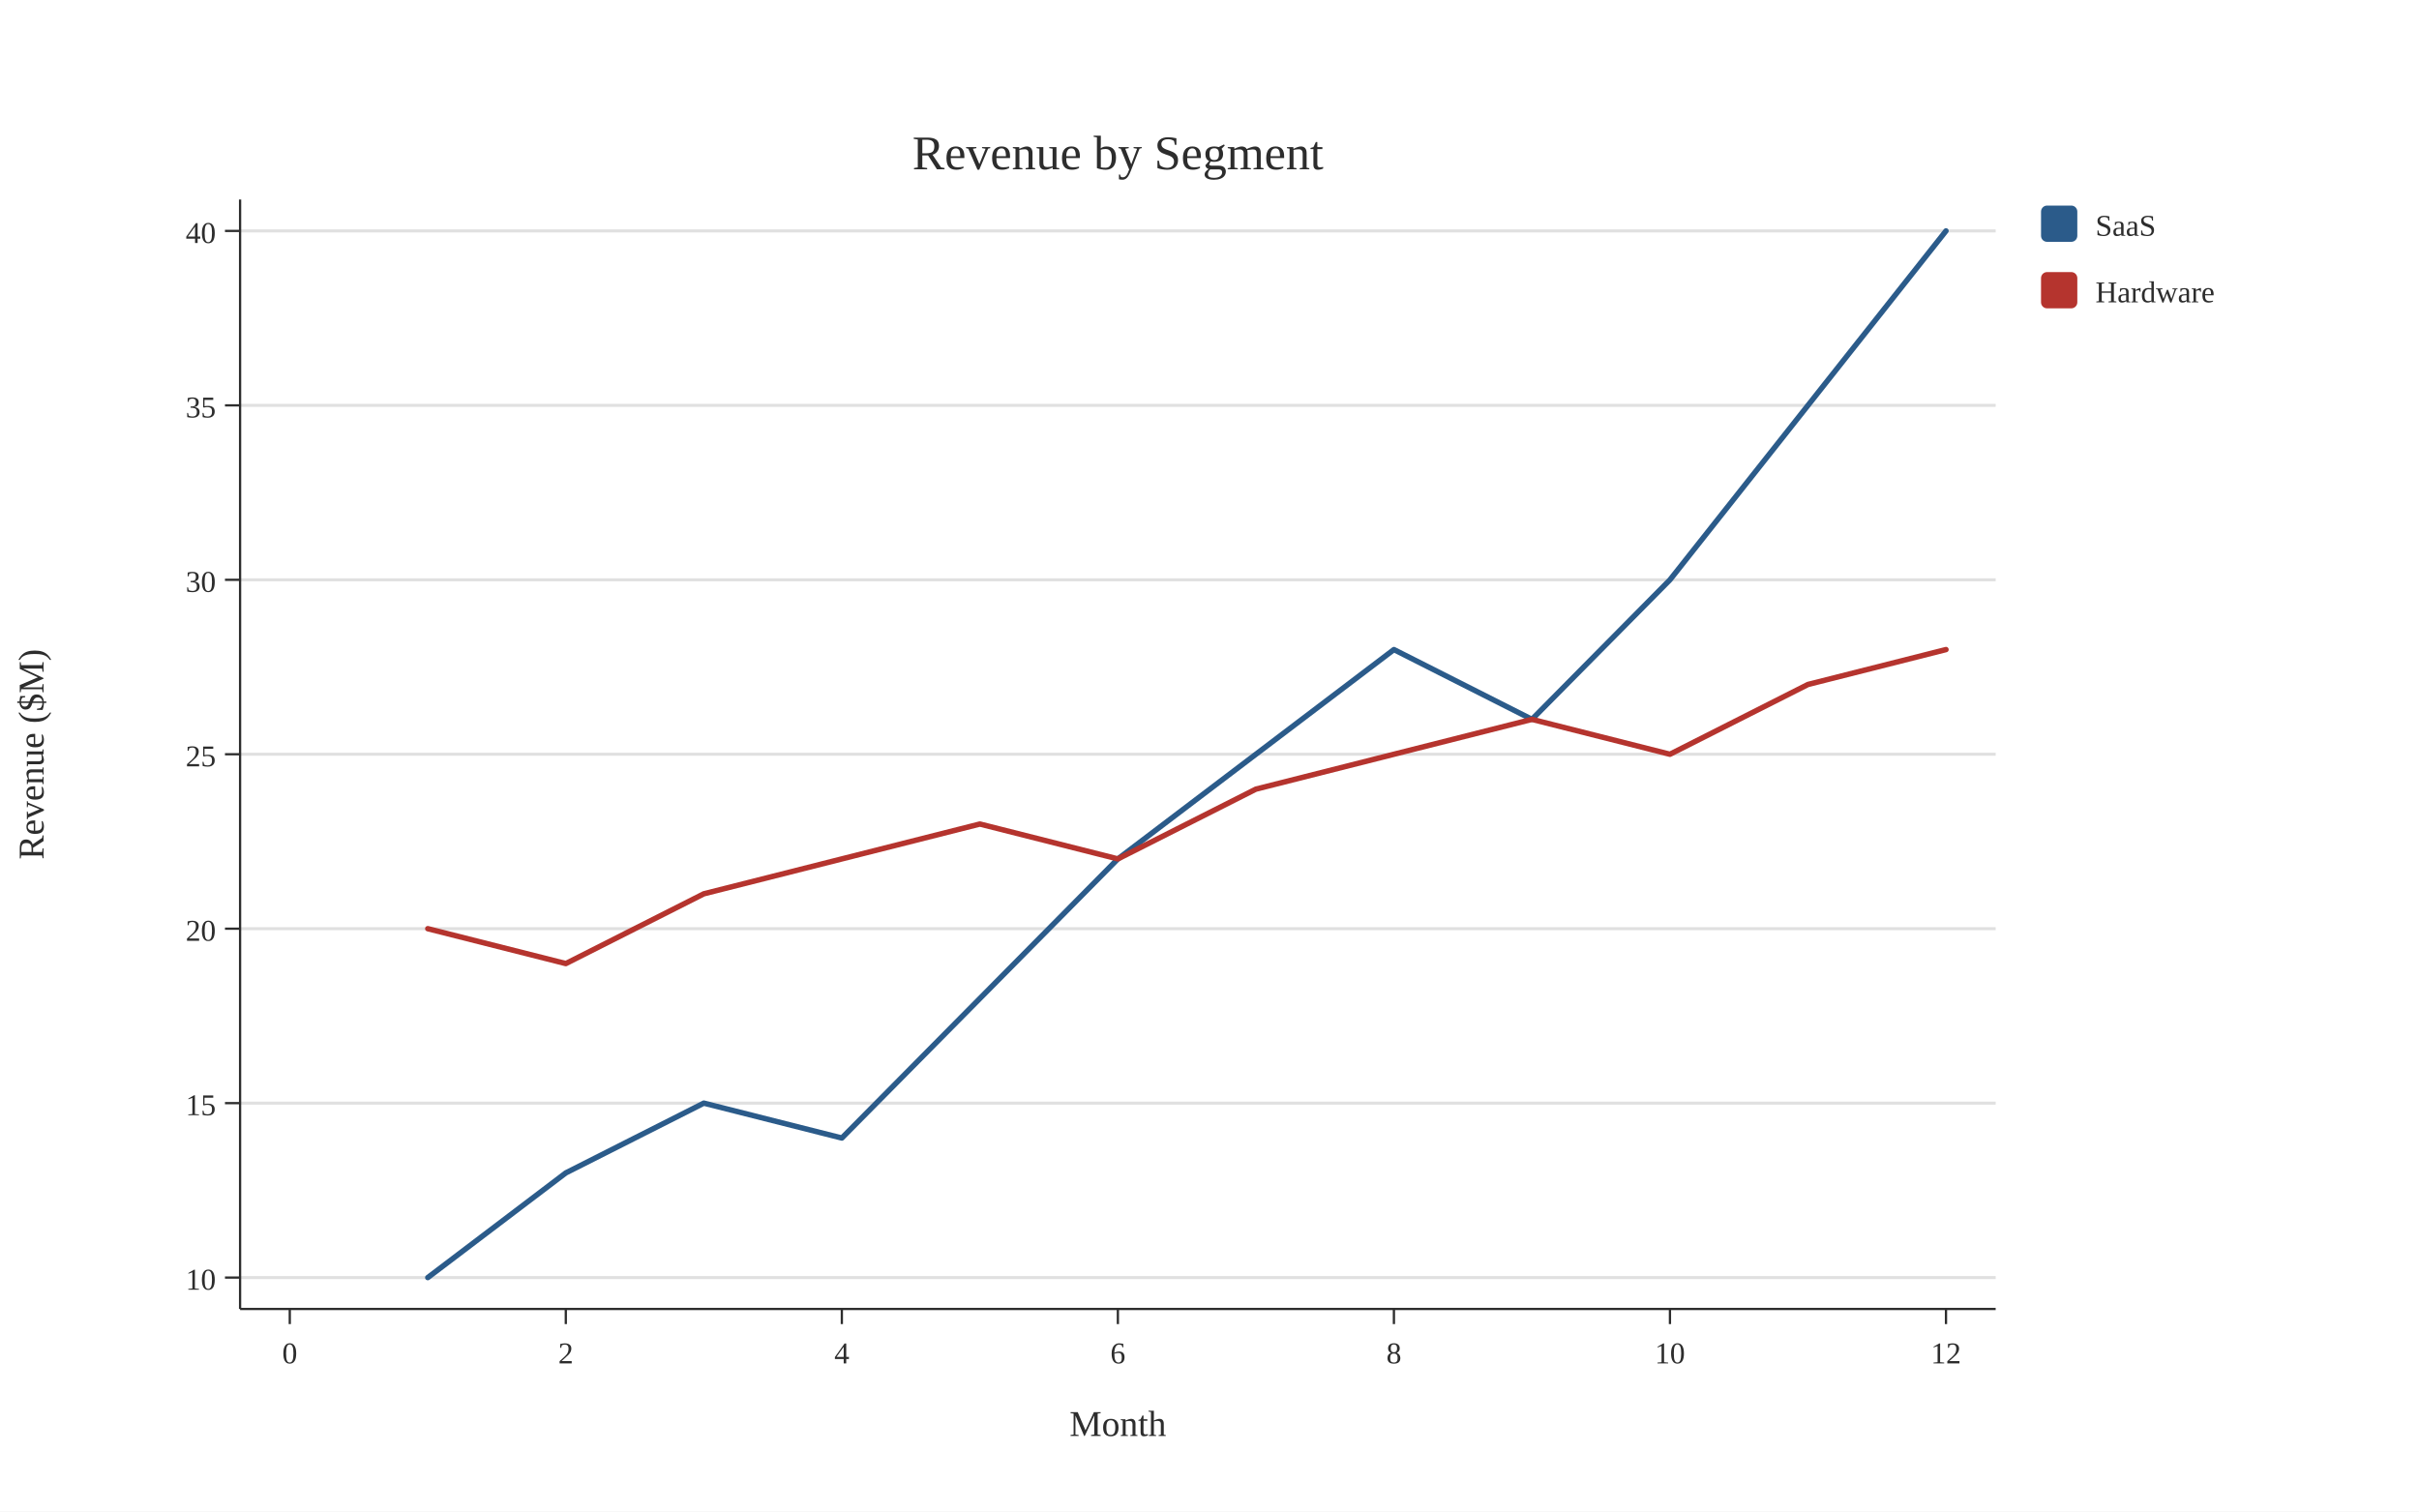
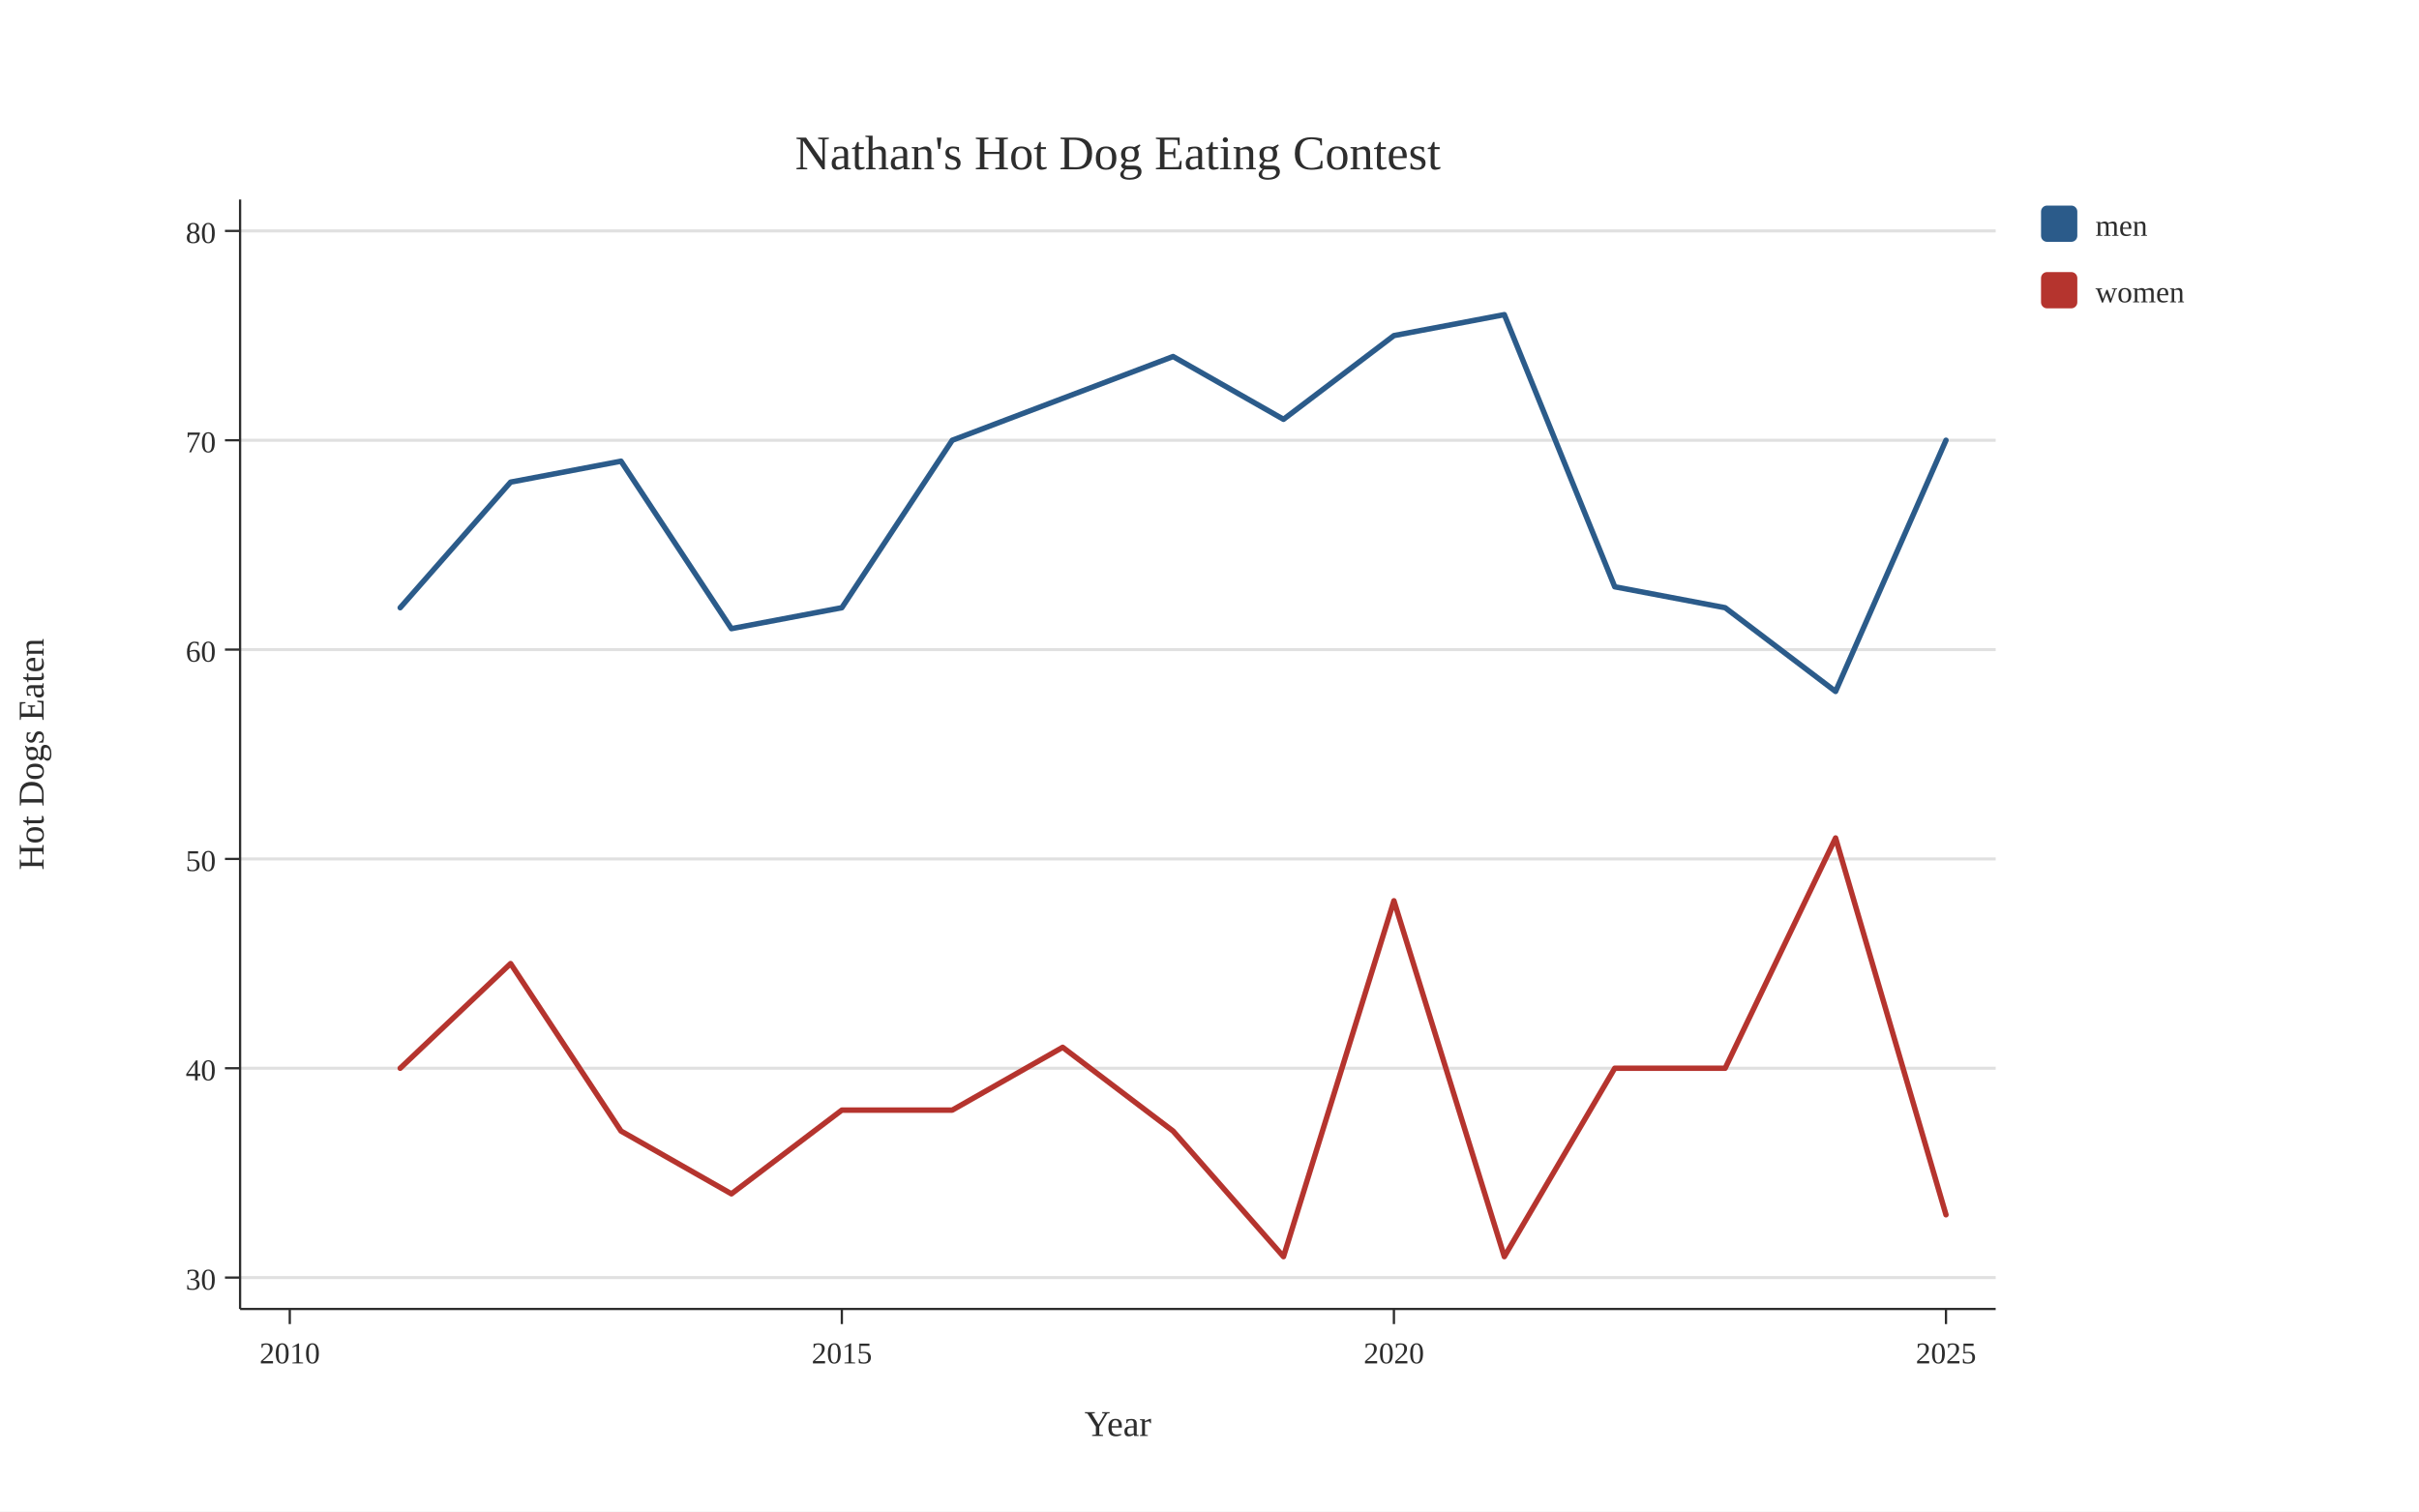
<svg xmlns="http://www.w3.org/2000/svg" width="800" height="500" viewBox="0 0 800.0 500.0">
  <defs>
    <clipPath id="plot-clip">
      <rect x="79.4" y="66" width="580.6" height="367" />
    </clipPath>
  </defs>
  <rect x="0" y="0" width="800" height="500" fill="#FFFFFF" />
  <line x1="79.4" y1="422.613" x2="660" y2="422.613" stroke="#E0E0E0" stroke-width="1" />
-   <line x1="79.4" y1="364.909" x2="660" y2="364.909" stroke="#E0E0E0" stroke-width="1" />
-   <line x1="79.4" y1="307.204" x2="660" y2="307.204" stroke="#E0E0E0" stroke-width="1" />
-   <line x1="79.4" y1="249.5" x2="660" y2="249.5" stroke="#E0E0E0" stroke-width="1" />
-   <line x1="79.4" y1="191.796" x2="660" y2="191.796" stroke="#E0E0E0" stroke-width="1" />
-   <line x1="79.4" y1="134.091" x2="660" y2="134.091" stroke="#E0E0E0" stroke-width="1" />
+   <line x1="79.4" y1="353.368" x2="660" y2="353.368" stroke="#E0E0E0" stroke-width="1" />
+   <line x1="79.4" y1="284.123" x2="660" y2="284.123" stroke="#E0E0E0" stroke-width="1" />
+   <line x1="79.4" y1="214.877" x2="660" y2="214.877" stroke="#E0E0E0" stroke-width="1" />
+   <line x1="79.4" y1="145.632" x2="660" y2="145.632" stroke="#E0E0E0" stroke-width="1" />
  <line x1="79.4" y1="76.387" x2="660" y2="76.387" stroke="#E0E0E0" stroke-width="1" />
  <line x1="79.4" y1="433" x2="660" y2="433" stroke="#2D2D2D" stroke-width="0.75" />
  <line x1="79.4" y1="66" x2="79.4" y2="433" stroke="#2D2D2D" stroke-width="0.75" />
  <g clip-path="url(#plot-clip)">
-     <polyline points="141.477,422.613 187.121,387.991 232.766,364.909 278.411,376.45 324.055,330.286 369.7,284.123 415.345,249.5 460.989,214.877 506.634,237.959 552.279,191.796 597.923,134.091 643.568,76.387" fill="none" stroke="#2B5B8A" stroke-width="1.8" stroke-linejoin="round" stroke-linecap="round" />
-     <polyline points="141.477,307.204 187.121,318.745 232.766,295.664 278.411,284.123 324.055,272.582 369.7,284.123 415.345,261.041 460.989,249.5 506.634,237.959 552.279,249.5 597.923,226.418 643.568,214.877" fill="none" stroke="#B5342E" stroke-width="1.8" stroke-linejoin="round" stroke-linecap="round" />
+     <polyline points="132.348,201.028 168.864,159.481 205.379,152.557 241.895,207.953 278.411,201.028 314.926,145.632 351.442,131.783 387.958,117.934 424.474,138.708 460.989,111.009 497.505,104.085 534.021,194.104 570.536,201.028 607.052,228.726 643.568,145.632" fill="none" stroke="#2B5B8A" stroke-width="1.8" stroke-linejoin="round" stroke-linecap="round" />
+     <polyline points="132.348,353.368 168.864,318.745 205.379,374.142 241.895,394.915 278.411,367.217 314.926,367.217 351.442,346.443 387.958,374.142 424.474,415.689 460.989,297.972 497.505,415.689 534.021,353.368 570.536,353.368 607.052,277.198 643.568,401.84" fill="none" stroke="#B5342E" stroke-width="1.8" stroke-linejoin="round" stroke-linecap="round" />
  </g>
  <line x1="95.832" y1="433" x2="95.832" y2="438" stroke="#2D2D2D" stroke-width="0.75" />
-   <text x="95.832" y="451" font-family="Georgia, Times New Roman, serif" font-size="10" fill="#2D2D2D" text-anchor="middle">0</text>
-   <line x1="187.121" y1="433" x2="187.121" y2="438" stroke="#2D2D2D" stroke-width="0.75" />
-   <text x="187.121" y="451" font-family="Georgia, Times New Roman, serif" font-size="10" fill="#2D2D2D" text-anchor="middle">2</text>
+   <text x="95.832" y="451" font-family="Georgia, Times New Roman, serif" font-size="10" fill="#2D2D2D" text-anchor="middle">2010</text>
  <line x1="278.411" y1="433" x2="278.411" y2="438" stroke="#2D2D2D" stroke-width="0.75" />
-   <text x="278.411" y="451" font-family="Georgia, Times New Roman, serif" font-size="10" fill="#2D2D2D" text-anchor="middle">4</text>
-   <line x1="369.7" y1="433" x2="369.7" y2="438" stroke="#2D2D2D" stroke-width="0.75" />
-   <text x="369.7" y="451" font-family="Georgia, Times New Roman, serif" font-size="10" fill="#2D2D2D" text-anchor="middle">6</text>
+   <text x="278.411" y="451" font-family="Georgia, Times New Roman, serif" font-size="10" fill="#2D2D2D" text-anchor="middle">2015</text>
  <line x1="460.989" y1="433" x2="460.989" y2="438" stroke="#2D2D2D" stroke-width="0.75" />
-   <text x="460.989" y="451" font-family="Georgia, Times New Roman, serif" font-size="10" fill="#2D2D2D" text-anchor="middle">8</text>
-   <line x1="552.279" y1="433" x2="552.279" y2="438" stroke="#2D2D2D" stroke-width="0.75" />
-   <text x="552.279" y="451" font-family="Georgia, Times New Roman, serif" font-size="10" fill="#2D2D2D" text-anchor="middle">10</text>
+   <text x="460.989" y="451" font-family="Georgia, Times New Roman, serif" font-size="10" fill="#2D2D2D" text-anchor="middle">2020</text>
  <line x1="643.568" y1="433" x2="643.568" y2="438" stroke="#2D2D2D" stroke-width="0.75" />
-   <text x="643.568" y="451" font-family="Georgia, Times New Roman, serif" font-size="10" fill="#2D2D2D" text-anchor="middle">12</text>
+   <text x="643.568" y="451" font-family="Georgia, Times New Roman, serif" font-size="10" fill="#2D2D2D" text-anchor="middle">2025</text>
  <line x1="74.4" y1="422.613" x2="79.4" y2="422.613" stroke="#2D2D2D" stroke-width="0.75" />
-   <text x="71.4" y="426.613" font-family="Georgia, Times New Roman, serif" font-size="10" fill="#2D2D2D" text-anchor="end">10</text>
-   <line x1="74.4" y1="364.909" x2="79.4" y2="364.909" stroke="#2D2D2D" stroke-width="0.75" />
-   <text x="71.4" y="368.909" font-family="Georgia, Times New Roman, serif" font-size="10" fill="#2D2D2D" text-anchor="end">15</text>
-   <line x1="74.4" y1="307.204" x2="79.4" y2="307.204" stroke="#2D2D2D" stroke-width="0.75" />
-   <text x="71.4" y="311.204" font-family="Georgia, Times New Roman, serif" font-size="10" fill="#2D2D2D" text-anchor="end">20</text>
-   <line x1="74.4" y1="249.5" x2="79.4" y2="249.5" stroke="#2D2D2D" stroke-width="0.75" />
-   <text x="71.4" y="253.5" font-family="Georgia, Times New Roman, serif" font-size="10" fill="#2D2D2D" text-anchor="end">25</text>
-   <line x1="74.4" y1="191.796" x2="79.4" y2="191.796" stroke="#2D2D2D" stroke-width="0.75" />
-   <text x="71.4" y="195.796" font-family="Georgia, Times New Roman, serif" font-size="10" fill="#2D2D2D" text-anchor="end">30</text>
-   <line x1="74.4" y1="134.091" x2="79.4" y2="134.091" stroke="#2D2D2D" stroke-width="0.75" />
-   <text x="71.4" y="138.091" font-family="Georgia, Times New Roman, serif" font-size="10" fill="#2D2D2D" text-anchor="end">35</text>
+   <text x="71.4" y="426.613" font-family="Georgia, Times New Roman, serif" font-size="10" fill="#2D2D2D" text-anchor="end">30</text>
+   <line x1="74.4" y1="353.368" x2="79.4" y2="353.368" stroke="#2D2D2D" stroke-width="0.75" />
+   <text x="71.4" y="357.368" font-family="Georgia, Times New Roman, serif" font-size="10" fill="#2D2D2D" text-anchor="end">40</text>
+   <line x1="74.4" y1="284.123" x2="79.4" y2="284.123" stroke="#2D2D2D" stroke-width="0.75" />
+   <text x="71.4" y="288.123" font-family="Georgia, Times New Roman, serif" font-size="10" fill="#2D2D2D" text-anchor="end">50</text>
+   <line x1="74.4" y1="214.877" x2="79.4" y2="214.877" stroke="#2D2D2D" stroke-width="0.75" />
+   <text x="71.4" y="218.877" font-family="Georgia, Times New Roman, serif" font-size="10" fill="#2D2D2D" text-anchor="end">60</text>
+   <line x1="74.4" y1="145.632" x2="79.4" y2="145.632" stroke="#2D2D2D" stroke-width="0.75" />
+   <text x="71.4" y="149.632" font-family="Georgia, Times New Roman, serif" font-size="10" fill="#2D2D2D" text-anchor="end">70</text>
  <line x1="74.4" y1="76.387" x2="79.4" y2="76.387" stroke="#2D2D2D" stroke-width="0.75" />
-   <text x="71.4" y="80.387" font-family="Georgia, Times New Roman, serif" font-size="10" fill="#2D2D2D" text-anchor="end">40</text>
-   <text x="369.7" y="56" font-family="Georgia, Times New Roman, serif" font-size="16" fill="#2D2D2D" text-anchor="middle">Revenue by Segment</text>
-   <text x="369.7" y="475" font-family="Georgia, Times New Roman, serif" font-size="12" fill="#2D2D2D" text-anchor="middle">Month</text>
-   <text x="14.4" y="249.5" font-family="Georgia, Times New Roman, serif" font-size="12" fill="#2D2D2D" text-anchor="middle" transform="rotate(-90,14.4,249.5)">Revenue ($M)</text>
+   <text x="71.4" y="80.387" font-family="Georgia, Times New Roman, serif" font-size="10" fill="#2D2D2D" text-anchor="end">80</text>
+   <text x="369.7" y="56" font-family="Georgia, Times New Roman, serif" font-size="16" fill="#2D2D2D" text-anchor="middle">Nathan's Hot Dog Eating Contest</text>
+   <text x="369.7" y="475" font-family="Georgia, Times New Roman, serif" font-size="12" fill="#2D2D2D" text-anchor="middle">Year</text>
+   <text x="14.4" y="249.5" font-family="Georgia, Times New Roman, serif" font-size="12" fill="#2D2D2D" text-anchor="middle" transform="rotate(-90,14.4,249.5)">Hot Dogs Eaten</text>
  <rect x="675" y="68" width="12" height="12" fill="#2B5B8A" rx="2" />
-   <text x="693" y="78" font-family="Georgia, Times New Roman, serif" font-size="10" fill="#2D2D2D" text-anchor="start">SaaS</text>
+   <text x="693" y="78" font-family="Georgia, Times New Roman, serif" font-size="10" fill="#2D2D2D" text-anchor="start">men</text>
  <rect x="675" y="90" width="12" height="12" fill="#B5342E" rx="2" />
-   <text x="693" y="100" font-family="Georgia, Times New Roman, serif" font-size="10" fill="#2D2D2D" text-anchor="start">Hardware</text>
+   <text x="693" y="100" font-family="Georgia, Times New Roman, serif" font-size="10" fill="#2D2D2D" text-anchor="start">women</text>
</svg>
